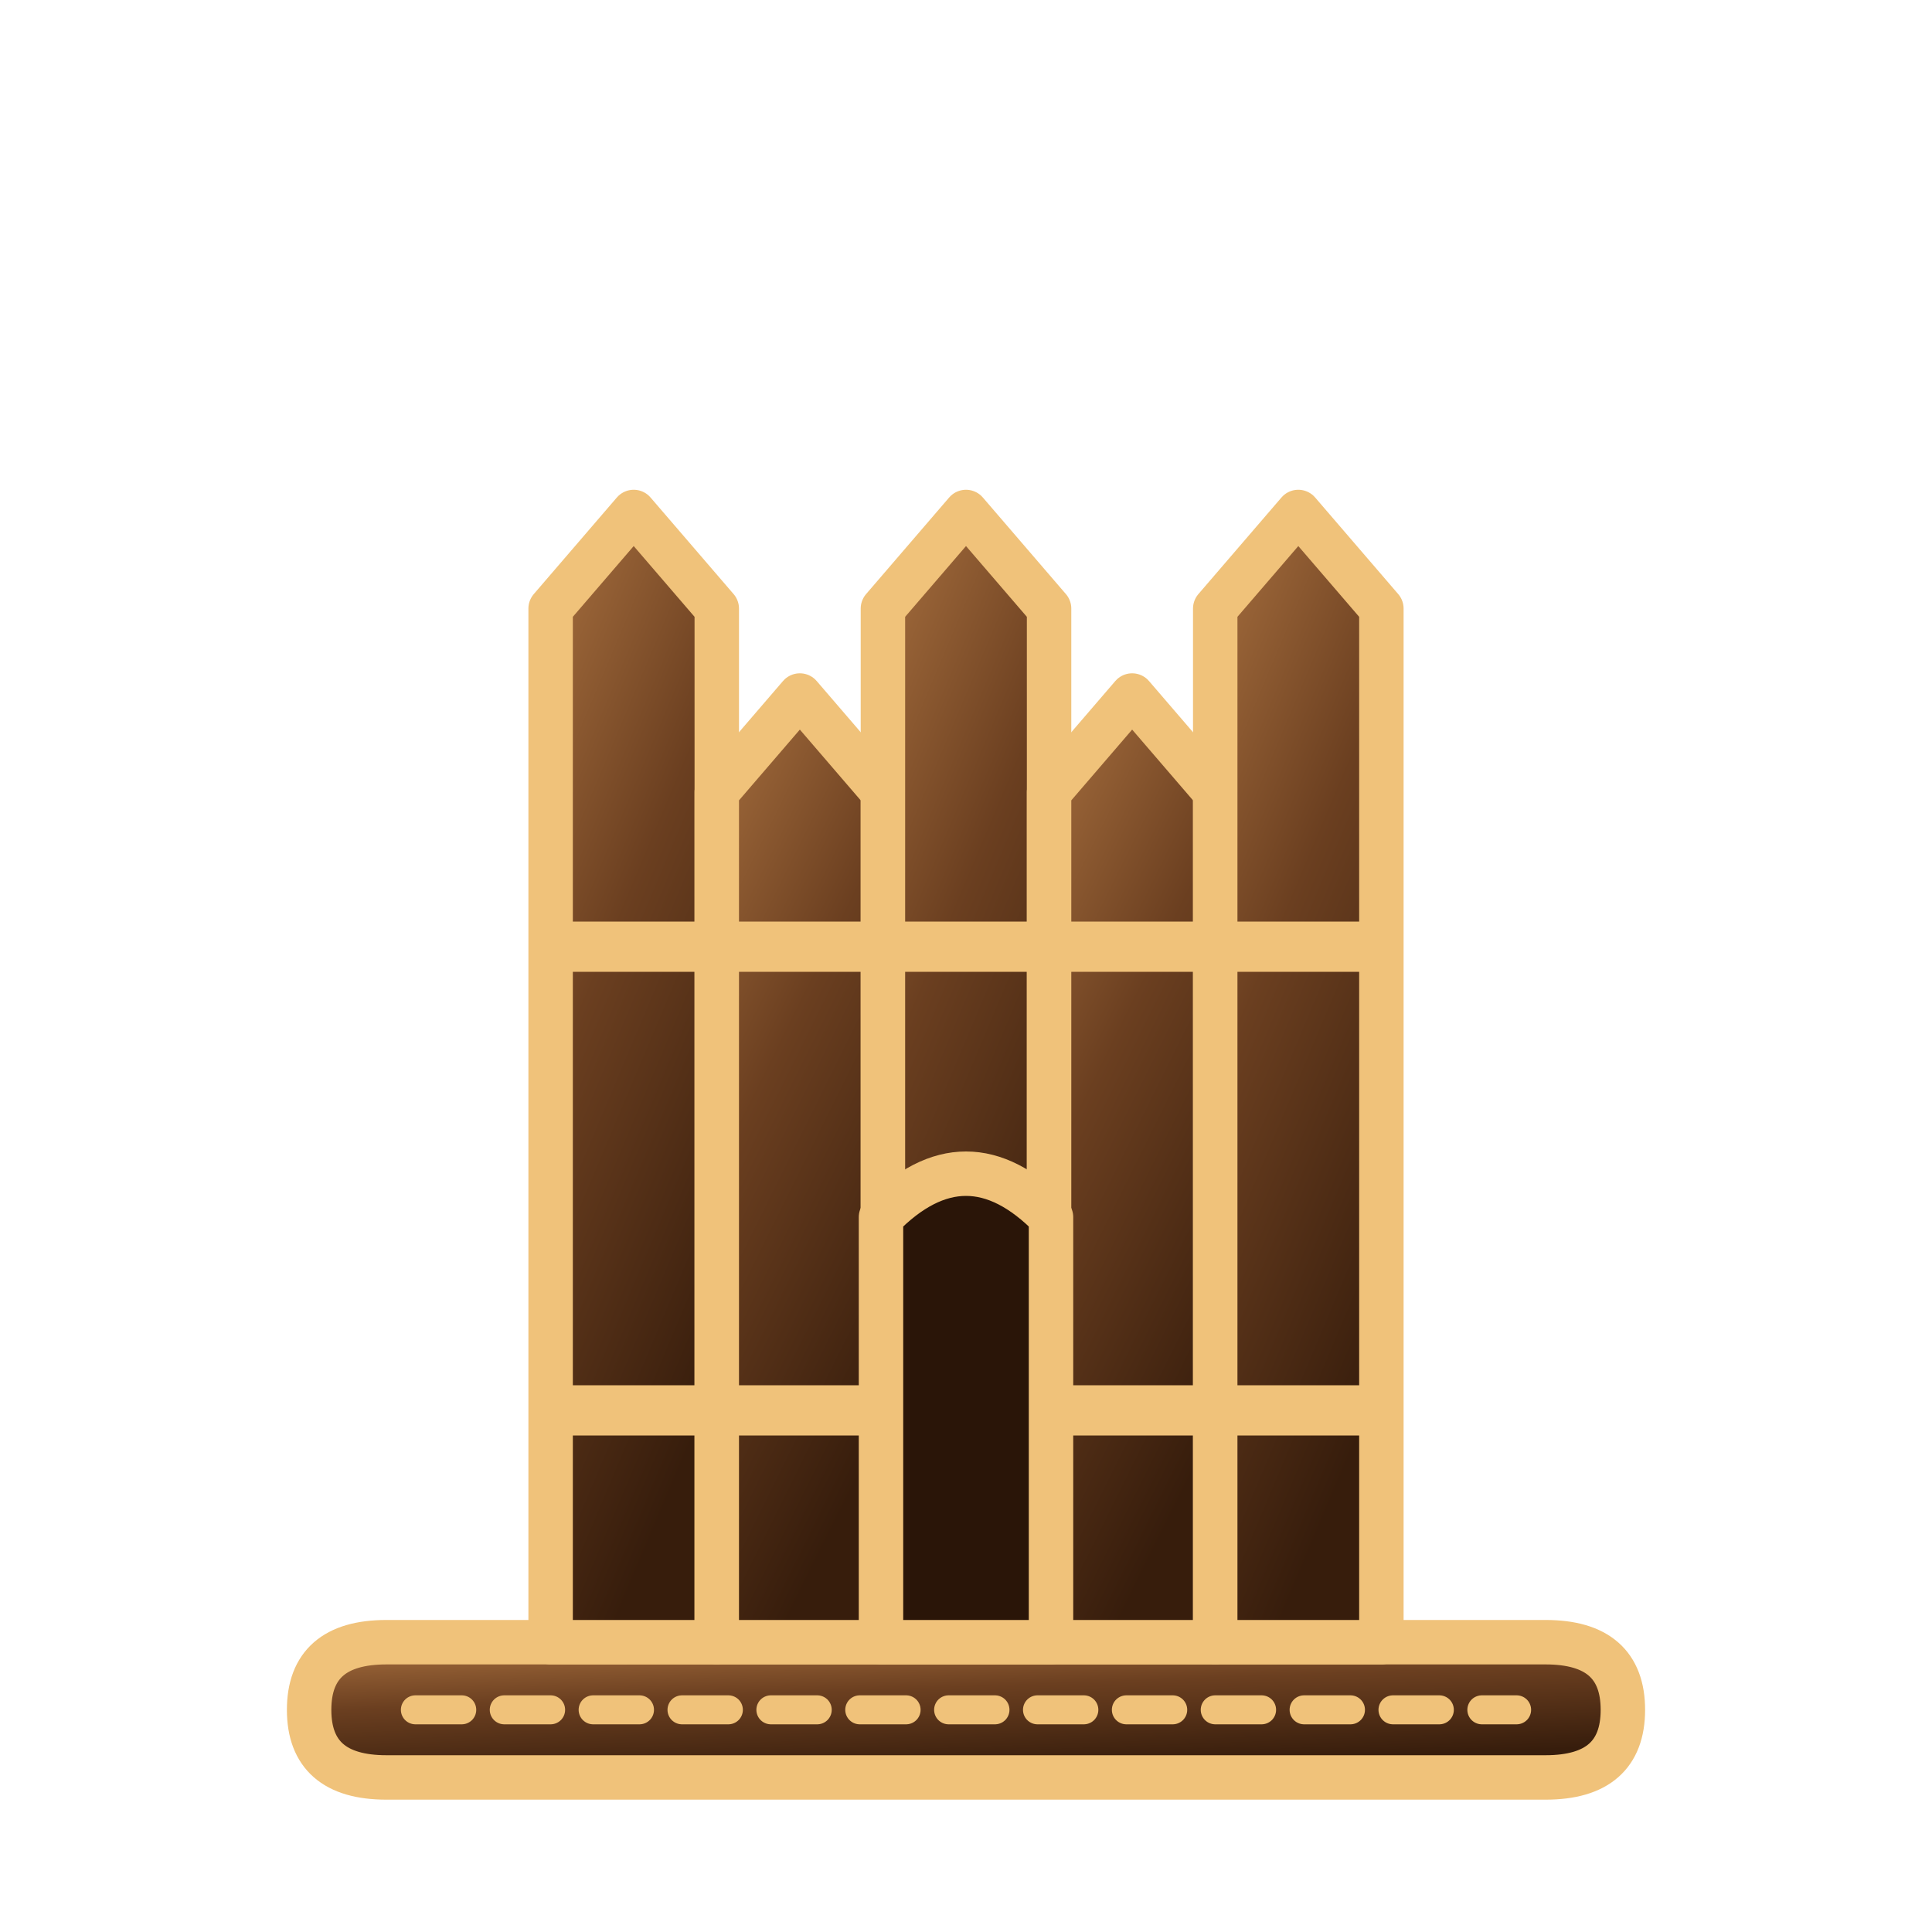
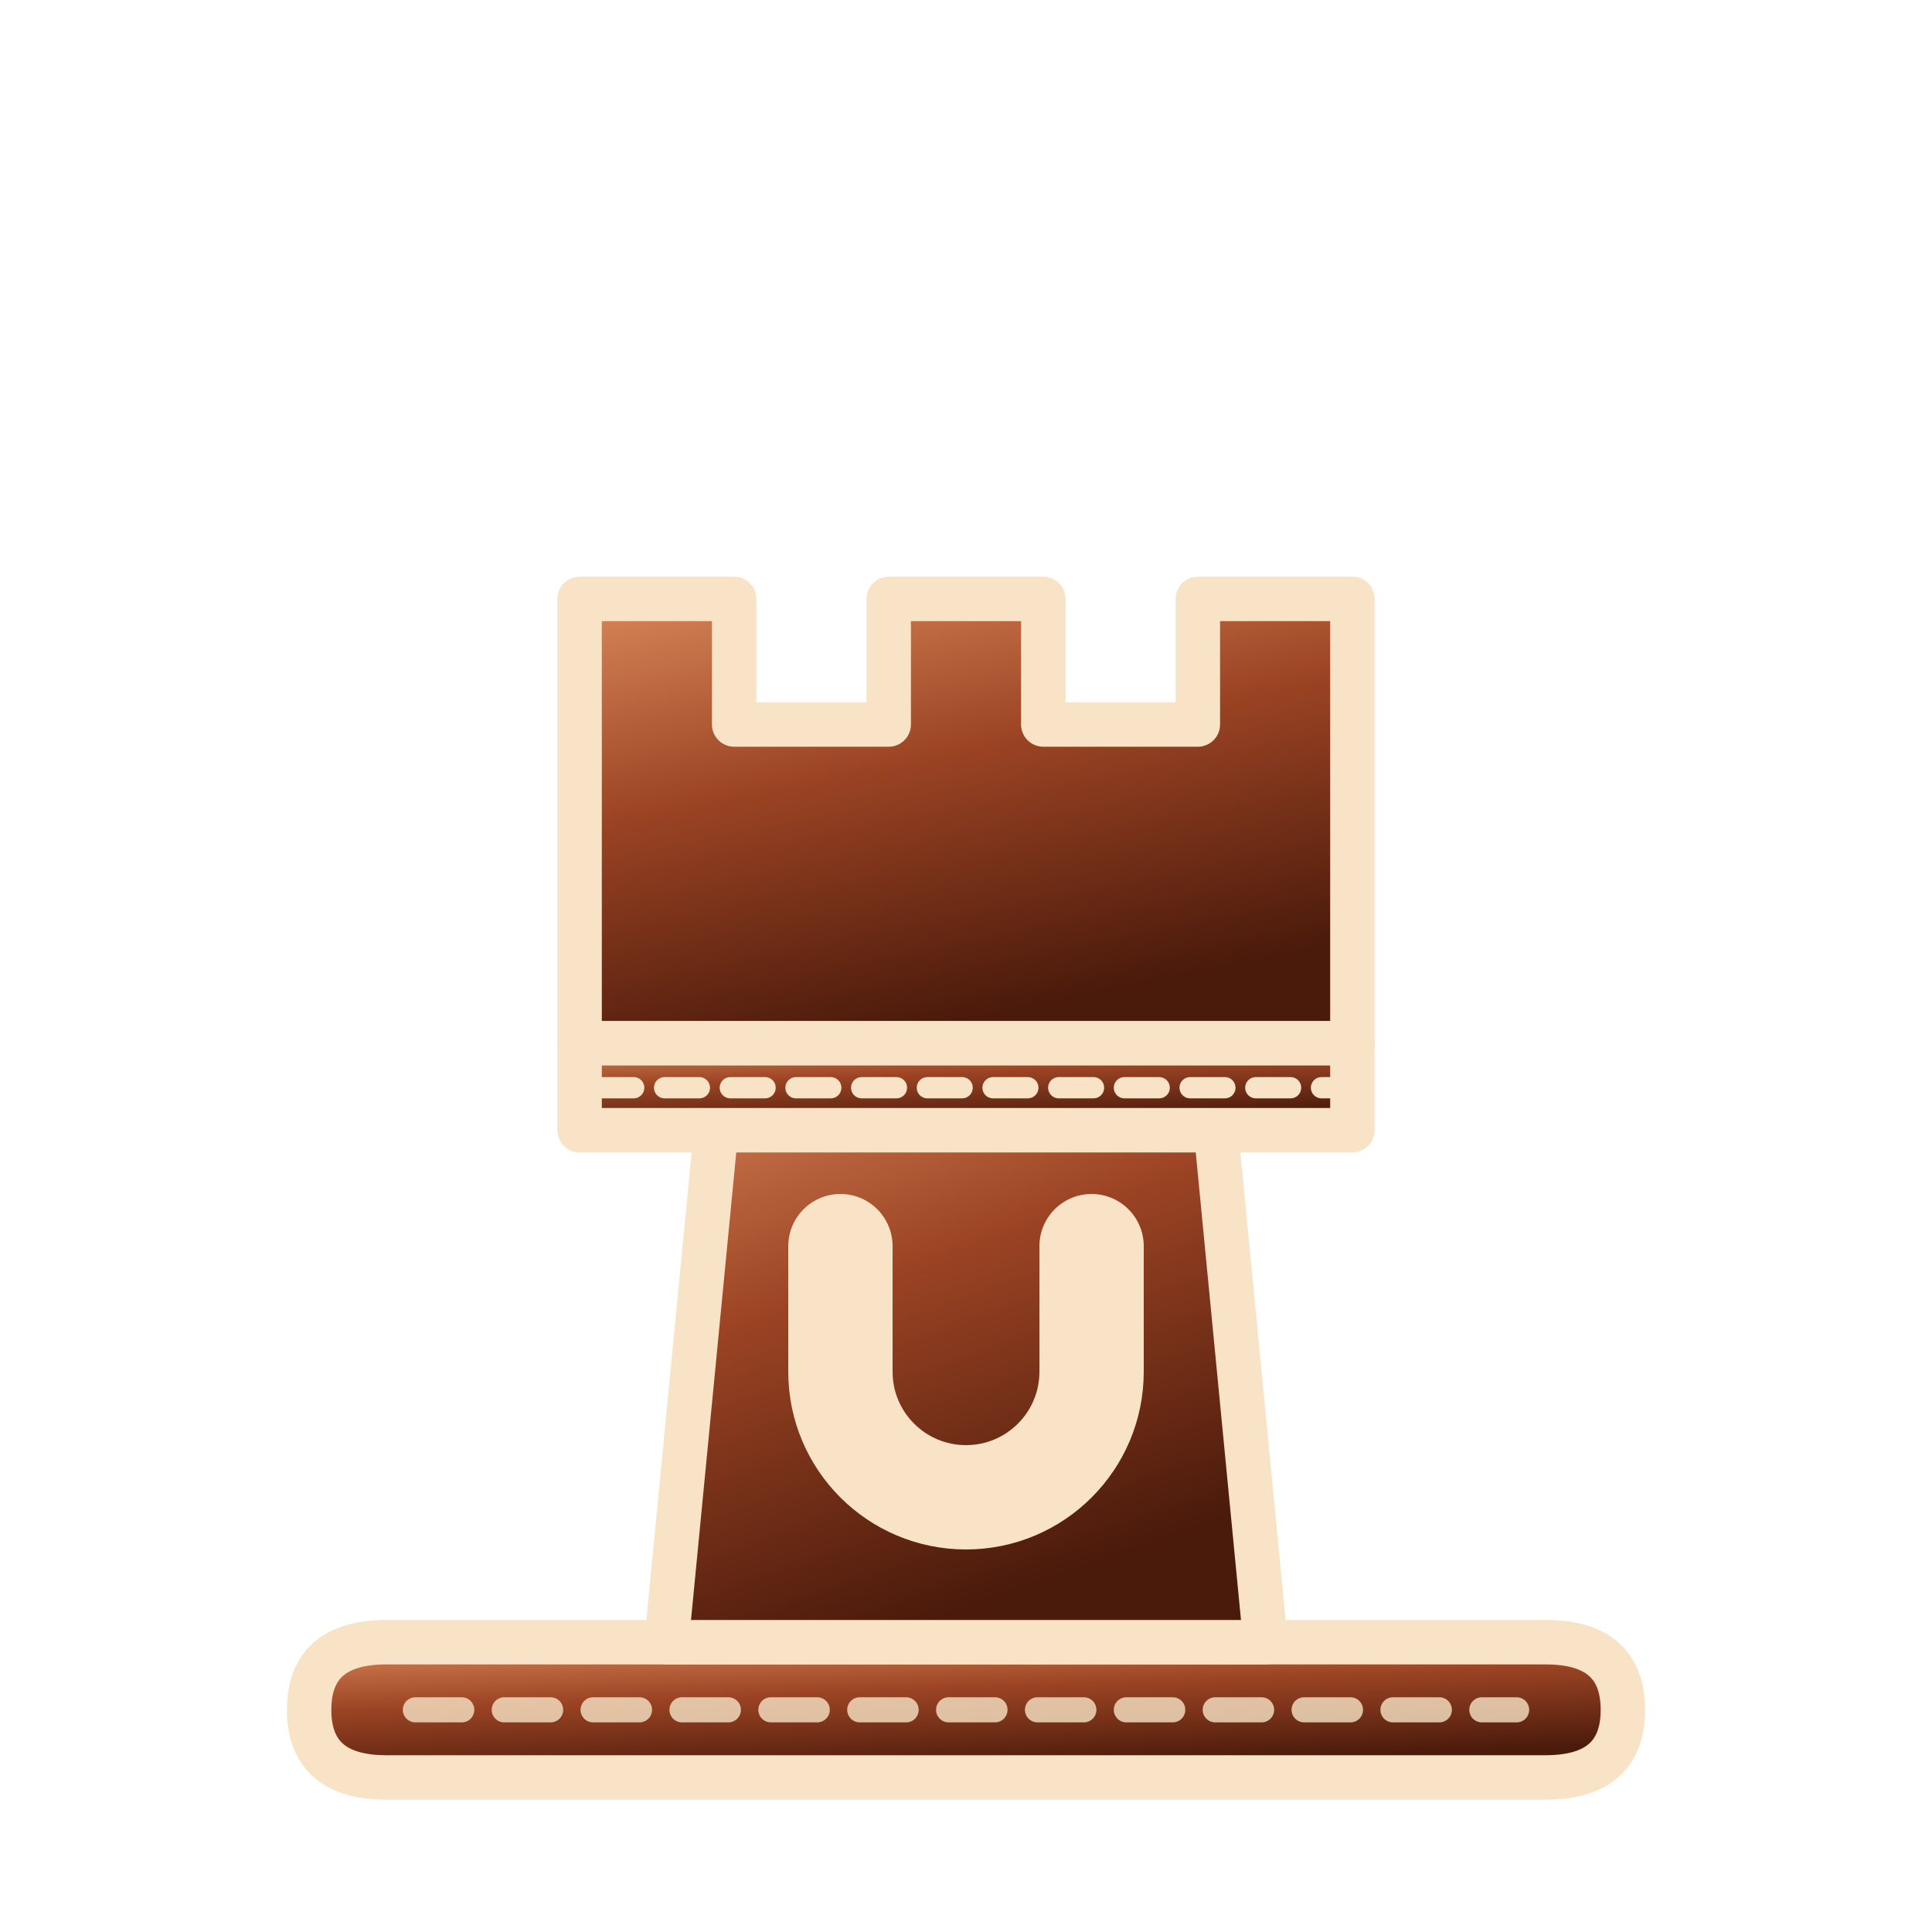
<svg xmlns="http://www.w3.org/2000/svg" viewBox="0 0 100 100">
  <defs>
    <linearGradient id="g" x1="0" y1="0" x2="0.35" y2="1">
-       <stop offset="0" stop-color="#a8703f" />
-       <stop offset="0.45" stop-color="#6b3f20" />
-       <stop offset="1" stop-color="#371d0c" />
+       <stop offset="0" stop-color="#d9875a" />
+       <stop offset="0.45" stop-color="#9c4424" />
+       <stop offset="1" stop-color="#4a1a0b" />
    </linearGradient>
  </defs>
-   <g stroke="#f0c27a" stroke-width="2.3" stroke-linejoin="round">
+   <g stroke="#f8e3c6" stroke-width="2.3" stroke-linejoin="round">
    <path d="M20 92H80Q84 92 84 88.5Q84 85 80 85H20Q16 85 16 88.5Q16 92 20 92Z" fill="url(#g)" />
-     <path d="M21.5 88.5H78.5" stroke="#f0c27a" stroke-width="1.5" stroke-dasharray="2.4 2.2" stroke-linecap="round" />
-     <path d="M28.5 85V31.5L32.8 26.5L37.1 31.5V85Z" fill="url(#g)" />
-     <path d="M37.1 85V41L41.4 36L45.7 41V85Z" fill="url(#g)" />
-     <path d="M45.7 85V31.5L50 26.5L54.3 31.5V85Z" fill="url(#g)" />
-     <path d="M54.3 85V41L58.6 36L62.9 41V85Z" fill="url(#g)" />
-     <path d="M62.9 85V31.5L67.2 26.5L71.5 31.5V85Z" fill="url(#g)" />
-     <path d="M28.5 49H71.5M28.5 73H71.5" stroke="#f0c27a" stroke-width="2.6" />
-     <path d="M28.5 49H71.5M28.5 73H71.5" stroke="#f0c27a" stroke-width="0.8" stroke-dasharray="1.6 1.6" />
-     <path d="M45.6 85V63Q50 58.5 54.4 63V85Z" fill="#2a1508" />
+     <path d="M21.5 88.5H78.5" stroke="#f8e3c6" stroke-width="1.3" stroke-dasharray="2.4 2.2" stroke-linecap="round" opacity="0.8" />
+     <path d="M34.5 85L37.5 54H62.5L65.5 85Z" fill="url(#g)" />
+     <path d="M30 54V31H38V37.5H46V31H54V37.5H62V31H70V54Z" fill="url(#g)" />
+     <path d="M30 54H70V58.5H30Z" fill="url(#g)" />
+     <path d="M31 56.3H69" stroke="#f8e3c6" stroke-width="1.1" stroke-dasharray="1.8 1.6" stroke-linecap="round" />
+     <path d="M43.5 64.5V71A6.5 6.5 0 0 0 56.5 71V64.5" fill="none" stroke="#f8e3c6" stroke-width="5.4" stroke-linecap="round" />
+     <path d="M43.5 64.5V71A6.5 6.5 0 0 0 56.5 71V64.5" fill="none" stroke="#f8e3c6" stroke-width="3.2" stroke-linecap="round" />
+     <g fill="#f8e3c6" stroke="none">
+       <circle cx="43.5" cy="68" r=".75" />
+       <circle cx="56.5" cy="68" r=".75" />
+       <circle cx="45.4" cy="74.6" r=".75" />
+       <circle cx="54.6" cy="74.6" r=".75" />
+     </g>
  </g>
</svg>
